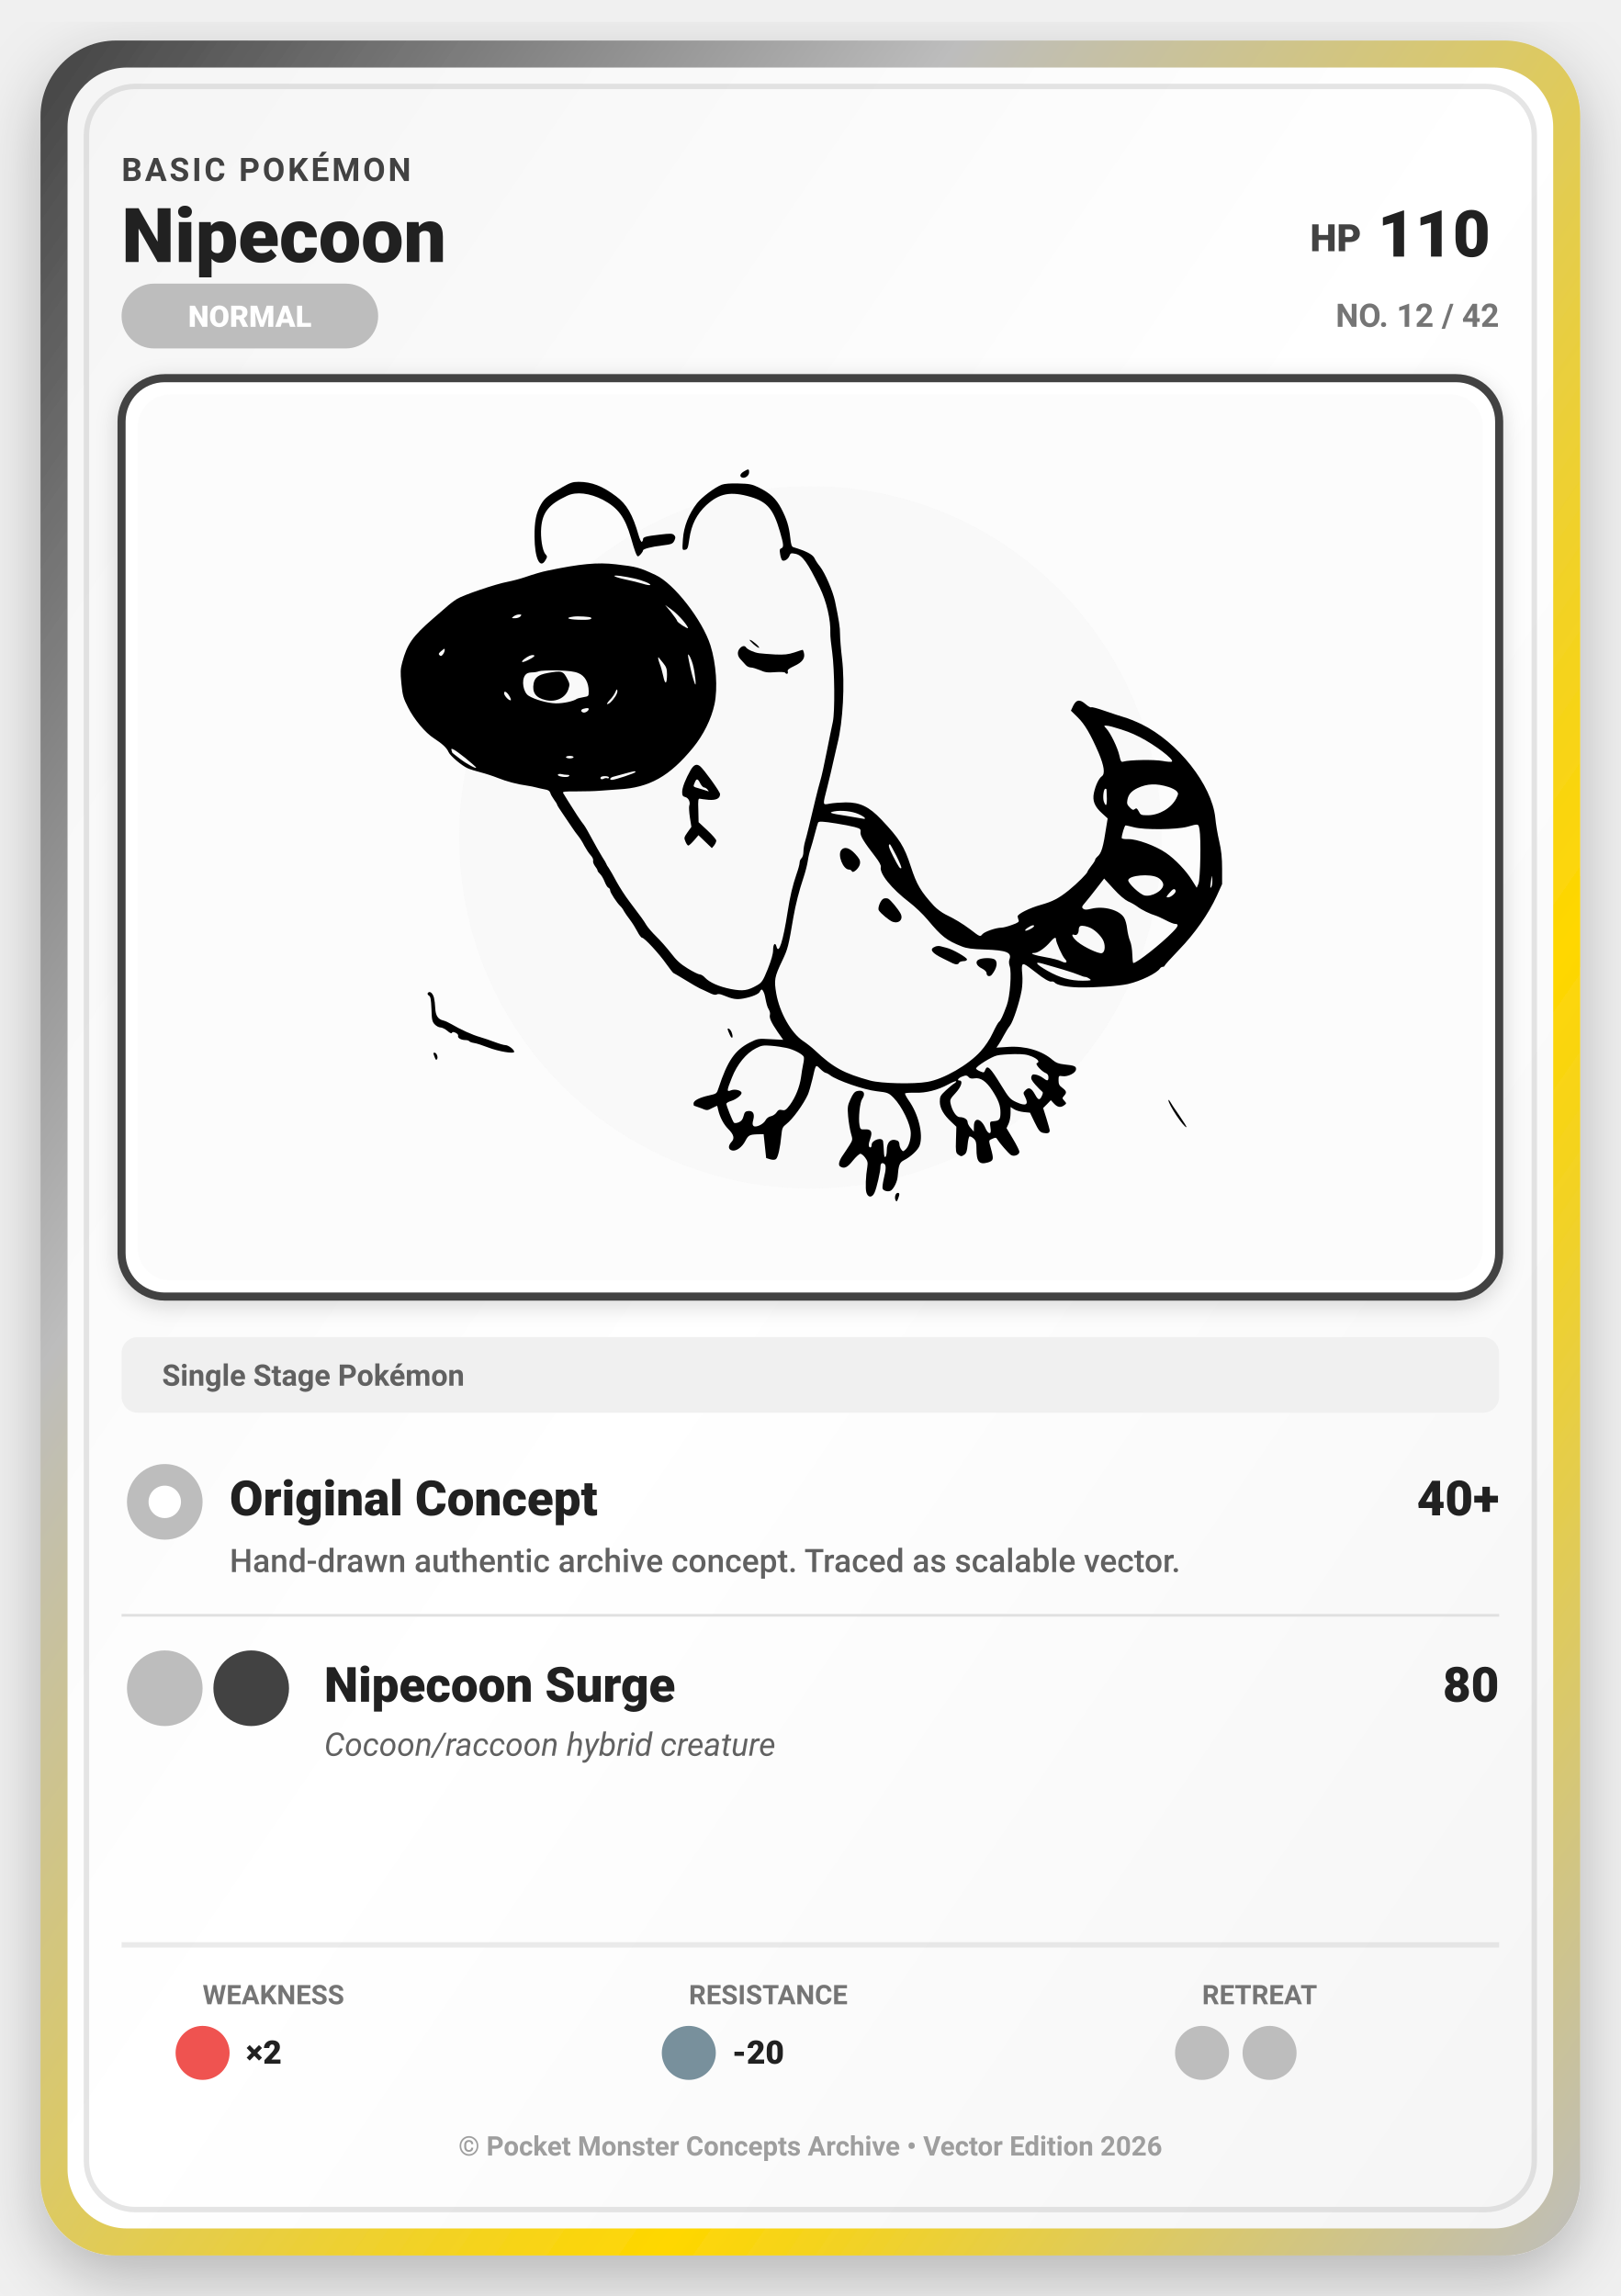
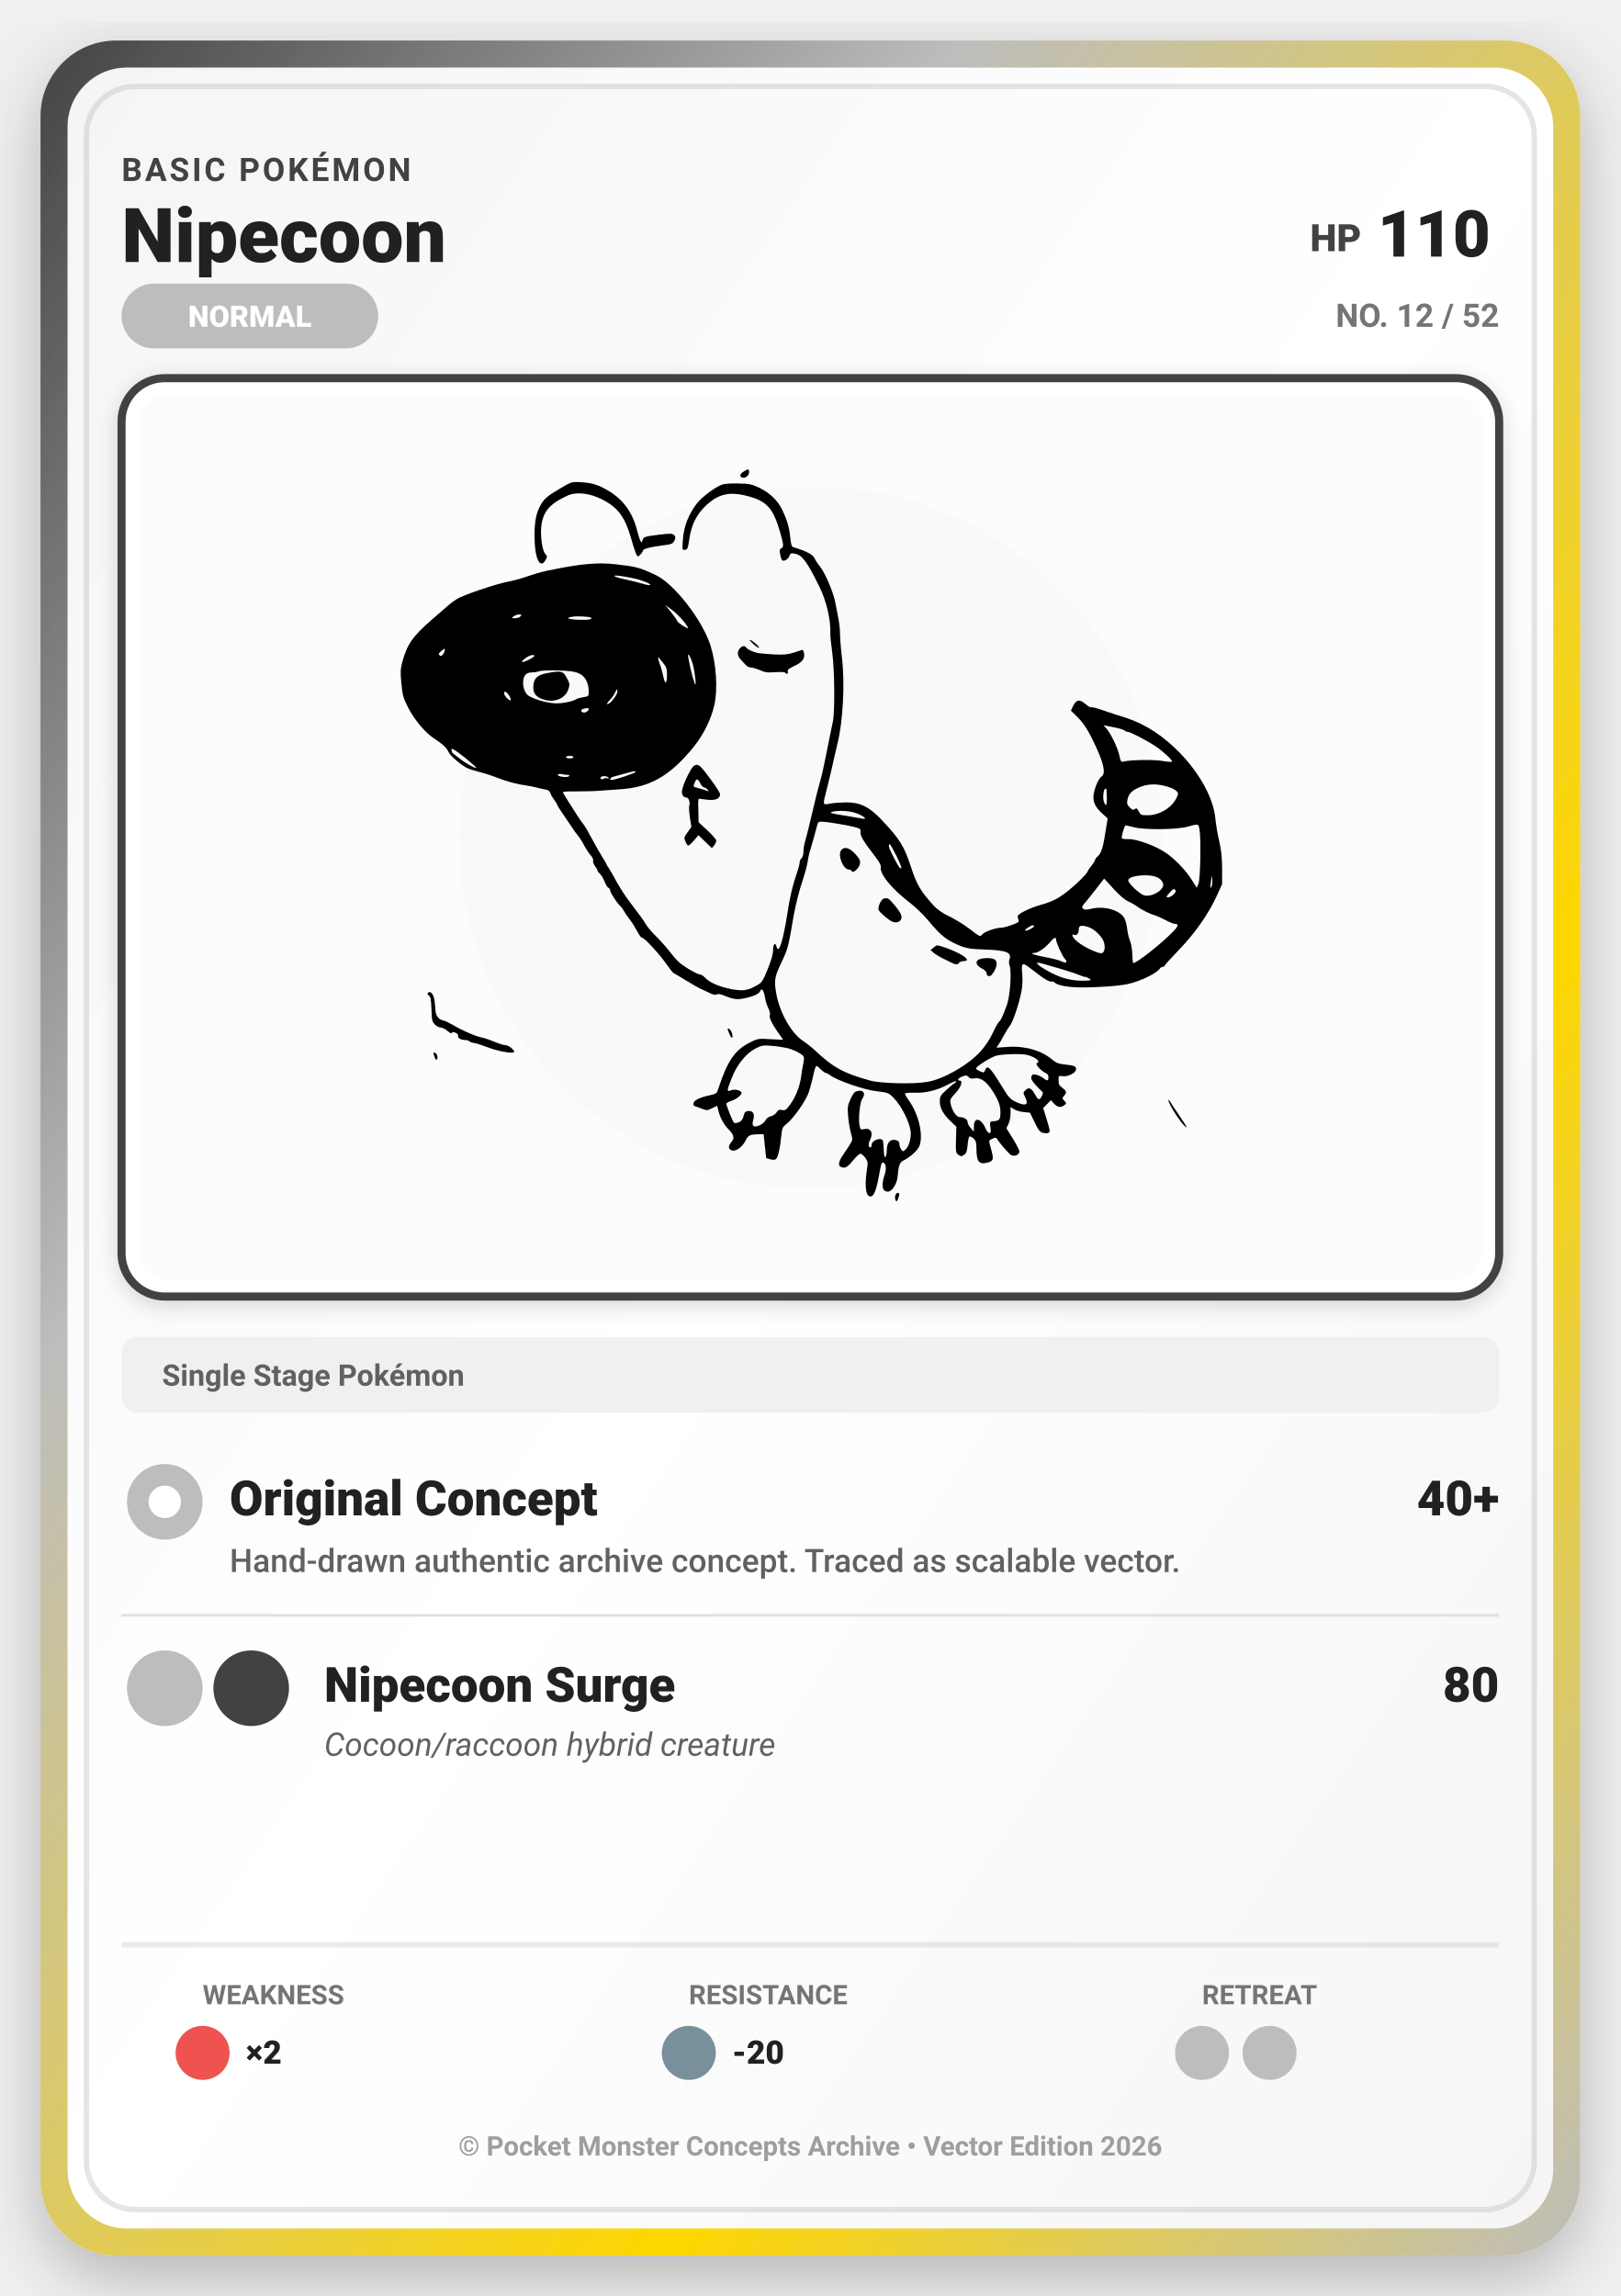
<svg xmlns="http://www.w3.org/2000/svg" viewBox="0 0 600 850" width="600" height="850">
  <defs>
    <linearGradient id="cardBg" x1="0%" y1="0%" x2="100%" y2="100%">
      <stop offset="0%" stop-color="#F5F5F5" />
      <stop offset="50%" stop-color="#FFFFFF" />
      <stop offset="100%" stop-color="#F5F5F5" />
    </linearGradient>
    <linearGradient id="foilBorder" x1="0%" y1="0%" x2="100%" y2="100%">
      <stop offset="0%" stop-color="#424242" />
      <stop offset="30%" stop-color="#BDBDBD" />
      <stop offset="70%" stop-color="#FFD700" />
      <stop offset="100%" stop-color="#BDBDBD" />
    </linearGradient>
    <linearGradient id="bannerGrad" x1="0%" y1="0%" x2="100%" y2="0%">
      <stop offset="0%" stop-color="#BDBDBD" />
      <stop offset="100%" stop-color="#424242" />
    </linearGradient>
    <filter id="cardShadow" x="-5%" y="-5%" width="110%" height="110%">
      <feDropShadow dx="0" dy="8" stdDeviation="12" flood-opacity="0.25" flood-color="#000000" />
    </filter>
    <filter id="artShadow" x="-5%" y="-5%" width="110%" height="110%">
      <feDropShadow dx="0" dy="2" stdDeviation="4" flood-opacity="0.15" />
    </filter>
  </defs>
  <rect x="15" y="15" width="570" height="820" rx="28" fill="url(#foilBorder)" filter="url(#cardShadow)" />
  <rect x="25" y="25" width="550" height="800" rx="22" fill="url(#cardBg)" />
  <rect x="32" y="32" width="536" height="786" rx="18" fill="none" stroke="#BDBDBD" stroke-width="2" opacity="0.4" />
  <g transform="translate(45, 45)">
    <text x="0" y="22" font-family="-apple-system, BlinkMacSystemFont, 'Segoe UI', Roboto, Helvetica, Arial, sans-serif" font-size="12" font-weight="700" fill="#424242" letter-spacing="1">BASIC POKÉMON</text>
    <text x="0" y="52" font-family="-apple-system, BlinkMacSystemFont, 'Segoe UI', Roboto, Helvetica, Arial, sans-serif" font-size="28" font-weight="900" fill="#212121">Nipecoon</text>
    <text x="440" y="48" font-family="-apple-system, BlinkMacSystemFont, 'Segoe UI', Roboto, Helvetica, Arial, sans-serif" font-size="14" font-weight="800" fill="#424242">HP</text>
    <text x="465" y="50" font-family="-apple-system, BlinkMacSystemFont, 'Segoe UI', Roboto, Helvetica, Arial, sans-serif" font-size="24" font-weight="900" fill="#212121">110</text>
  </g>
  <g transform="translate(45, 105)">
    <rect x="0" y="0" width="95" height="24" rx="12" fill="#BDBDBD" />
    <text x="47.5" y="16" font-family="-apple-system, BlinkMacSystemFont, 'Segoe UI', Roboto, sans-serif" font-size="11" font-weight="800" fill="#FFFFFF" text-anchor="middle">NORMAL</text>
-     <text x="510" y="16" font-family="-apple-system, BlinkMacSystemFont, 'Segoe UI', Roboto, sans-serif" font-size="12" font-weight="700" fill="#757575" text-anchor="end">NO. 12 / 42</text>
+     <text x="510" y="16" font-family="-apple-system, BlinkMacSystemFont, 'Segoe UI', Roboto, sans-serif" font-size="12" font-weight="700" fill="#757575" text-anchor="end">NO. 12 / 52</text>
  </g>
  <g transform="translate(45, 140)">
    <rect x="0" y="0" width="510" height="340" rx="16" fill="#FFFFFF" stroke="#424242" stroke-width="3" filter="url(#artShadow)" />
    <rect x="6" y="6" width="498" height="328" rx="12" fill="#F5F5F5" opacity="0.3" />
    <circle cx="255" cy="170" r="130" fill="#F5F5F5" opacity="0.5" />
    <svg x="20" y="15" width="470" height="310" viewBox="0 0 735 663" preserveAspectRatio="xMidYMid meet">
      <g transform="translate(0,663) scale(0.1,-0.1)" fill="#000000" stroke="none">
        <path d="M3148 6212 c-30 -18 -36 -39 -14 -48 24 -9 56 15 56 41 0 29 -5 29 -42 7z" />
-         <path d="M1710 6087 c-108 -62 -139 -86 -167 -134 -39 -66 -53 -137 -52 -258 1 -172 44 -262 88 -183 14 24 14 28 -2 46 -24 26 -40 132 -33 211 11 122 62 184 206 251 72 34 179 21 282 -32 121 -64 175 -137 223 -303 30 -106 45 -145 55 -145 10 0 40 35 40 47 0 12 71 30 150 39 77 9 86 13 99 40 10 23 9 30 -3 42 -13 14 -29 14 -114 4 -112 -13 -132 -19 -132 -37 0 -8 -4 -16 -9 -20 -6 -3 -17 21 -26 52 -47 165 -94 246 -179 309 -107 81 -193 114 -296 114 -47 0 -67 -7 -130 -43z" />
-         <path d="M2973 6107 c-55 -21 -157 -98 -195 -146 -66 -85 -105 -184 -112 -284 -6 -88 -6 -88 16 -85 21 3 24 12 35 87 16 112 58 195 134 266 104 95 194 112 353 65 130 -39 179 -98 230 -274 30 -103 32 -124 10 -133 -12 -4 -14 -14 -8 -47 3 -22 11 -44 17 -48 16 -10 47 10 57 37 8 21 12 22 47 15 55 -12 95 -67 192 -266 54 -111 88 -256 84 -364 -1 -19 6 -87 15 -150 19 -141 22 -470 5 -550 -7 -30 -28 -136 -48 -235 -19 -99 -42 -202 -51 -230 -8 -27 -26 -95 -39 -150 -50 -209 -67 -282 -81 -329 -8 -26 -14 -65 -14 -86 0 -21 -7 -43 -15 -50 -8 -7 -15 -22 -15 -34 0 -13 -11 -54 -25 -93 -30 -87 -52 -179 -70 -298 -36 -233 -71 -342 -88 -275 -10 38 -27 21 -27 -26 0 -32 -14 -80 -42 -151 -38 -94 -47 -107 -83 -128 -76 -44 -113 -49 -209 -31 -95 19 -169 52 -205 90 -13 15 -32 26 -42 26 -10 0 -53 21 -95 47 -59 36 -90 65 -134 123 -32 41 -84 100 -115 130 -31 30 -66 71 -78 90 -22 37 -34 54 -133 185 -34 44 -80 116 -104 160 -23 44 -51 92 -61 107 -11 14 -19 29 -19 32 0 3 -15 29 -34 58 -18 29 -55 94 -81 143 -26 50 -55 99 -64 110 -19 22 -78 112 -126 190 -17 28 -34 56 -38 62 -6 10 18 13 110 12 65 0 145 2 178 5 33 3 101 8 152 11 243 13 403 103 589 330 83 102 145 227 170 344 27 128 13 323 -32 466 -64 201 -289 490 -434 557 -130 61 -151 66 -315 85 -145 17 -284 4 -545 -51 -37 -7 -111 -29 -175 -51 -38 -13 -99 -29 -135 -36 -94 -17 -356 -106 -404 -137 -23 -14 -62 -44 -87 -67 -25 -22 -72 -62 -104 -90 -160 -139 -202 -199 -241 -343 -15 -55 -16 -78 -7 -170 9 -94 16 -116 52 -187 49 -97 138 -203 206 -246 66 -43 101 -75 115 -108 13 -31 107 -110 152 -129 17 -8 63 -22 102 -32 39 -10 100 -30 135 -44 69 -28 156 -51 231 -61 25 -4 59 -10 75 -15 17 -5 47 -11 67 -15 26 -4 39 -12 44 -28 3 -12 17 -36 30 -54 13 -17 24 -35 24 -40 0 -4 21 -37 46 -73 25 -36 57 -83 71 -105 14 -22 37 -53 50 -69 13 -16 35 -50 48 -77 14 -26 36 -60 50 -75 15 -16 23 -34 20 -44 -3 -9 4 -28 15 -43 11 -14 20 -29 20 -35 0 -5 9 -17 20 -27 10 -9 27 -37 36 -61 9 -23 22 -45 30 -48 8 -3 14 -13 14 -22 0 -16 53 -98 81 -124 9 -8 22 -26 28 -39 7 -13 29 -44 48 -69 19 -25 45 -67 59 -94 13 -26 30 -48 37 -48 18 0 134 -125 192 -208 28 -39 53 -71 56 -71 3 -1 46 -26 95 -56 49 -30 100 -60 114 -66 13 -5 45 -21 71 -33 31 -16 51 -21 62 -15 10 6 28 4 49 -5 78 -32 107 -37 162 -27 70 13 125 36 132 56 3 8 10 15 14 15 7 0 21 -28 25 -50 13 -67 19 -89 31 -108 8 -13 12 -31 9 -41 -7 -25 10 -62 62 -138 l43 -61 -100 5 c-99 6 -101 5 -166 -27 -117 -60 -176 -146 -246 -360 -14 -44 -16 -45 -74 -58 -78 -17 -124 -41 -124 -64 0 -10 2 -18 5 -18 2 0 26 -9 54 -19 48 -20 49 -20 87 0 21 10 39 19 40 19 1 0 6 -14 9 -32 13 -58 43 -115 79 -151 46 -46 53 -76 26 -104 -28 -31 -26 -59 5 -67 33 -8 80 26 106 77 23 44 33 49 97 51 l47 1 10 -95 10 -94 32 -10 c22 -6 37 -5 46 2 16 14 33 88 42 185 6 61 10 69 41 93 49 38 135 156 170 234 8 19 24 73 35 120 28 122 25 118 62 82 18 -18 38 -32 44 -32 5 0 21 -8 34 -18 54 -42 273 -117 369 -127 88 -10 95 -13 134 -52 67 -68 136 -212 136 -282 0 -53 -17 -105 -41 -127 -20 -18 -21 -18 -35 1 -8 10 -14 29 -14 41 0 12 -7 25 -16 28 -51 20 -84 -10 -84 -77 0 -53 -19 -75 -22 -25 -2 43 -5 80 -7 95 -4 39 -91 13 -91 -27 0 -11 -4 -20 -9 -20 -17 0 -18 25 -2 68 20 56 8 78 -43 75 -33 -2 -36 0 -42 34 -10 52 3 181 21 206 31 45 11 76 -41 63 -19 -5 -32 -21 -51 -63 -23 -51 -25 -63 -19 -137 4 -44 14 -104 22 -133 15 -51 15 -53 -11 -95 -15 -24 -38 -58 -51 -77 -32 -45 -41 -81 -23 -92 32 -20 57 -9 100 46 24 30 51 54 60 55 8 0 26 -14 38 -31 19 -26 22 -39 17 -72 -13 -77 -16 -172 -8 -202 12 -44 46 -46 65 -3 17 37 47 168 47 204 0 27 11 36 29 25 17 -11 16 -41 -3 -120 -8 -35 -12 -69 -9 -77 8 -20 50 -29 69 -13 23 19 47 70 50 107 7 90 15 112 47 129 58 29 116 84 128 120 29 88 -11 249 -88 356 -19 27 -31 52 -28 55 4 4 40 6 80 5 85 -3 178 21 262 66 31 17 59 28 62 25 3 -3 -3 -10 -14 -17 -11 -6 -41 -31 -67 -55 -44 -41 -48 -49 -48 -90 0 -52 30 -104 93 -162 l38 -36 -3 -103 c-3 -92 -1 -104 16 -117 24 -17 28 -17 52 0 14 11 20 30 24 77 3 34 10 64 15 66 6 2 21 -6 33 -17 18 -17 22 -32 22 -80 0 -104 21 -129 91 -109 45 14 47 24 24 109 -19 70 -20 65 12 79 24 11 29 10 38 -5 16 -27 86 -108 107 -123 24 -17 68 0 68 25 0 9 -23 55 -51 102 l-51 85 16 34 c9 18 16 56 16 84 l0 49 27 -17 c15 -10 49 -20 77 -23 l50 -5 37 -77 c32 -65 42 -77 68 -83 34 -7 51 -1 51 19 0 7 -12 50 -26 96 l-26 82 31 31 30 31 25 -27 c28 -30 53 -34 81 -13 19 14 19 15 1 35 -18 20 -18 22 -3 39 24 26 21 38 -13 64 -24 17 -30 29 -30 59 0 37 1 38 33 33 41 -5 101 24 105 52 4 26 -11 33 -91 41 -46 5 -67 13 -92 34 -85 75 -217 114 -354 105 l-93 -6 16 23 c9 12 28 45 42 72 15 28 37 64 50 80 25 33 75 184 92 280 6 33 8 88 5 122 -9 94 -3 101 54 59 27 -20 53 -40 58 -44 51 -42 103 -72 117 -69 9 3 22 -1 28 -8 17 -20 98 -36 191 -38 133 -2 318 11 389 27 101 23 228 85 253 123 4 7 15 13 22 13 8 0 15 4 15 9 0 4 50 60 110 122 128 131 238 289 302 429 l43 95 0 120 c0 89 -6 146 -23 220 -13 55 -27 138 -31 185 -27 260 -295 600 -586 742 -44 21 -105 46 -135 54 -30 9 -99 31 -153 50 -53 19 -102 32 -107 29 -6 -4 -27 8 -46 25 -46 40 -73 37 -98 -13 l-18 -39 53 -52 c56 -54 103 -135 166 -281 44 -104 53 -167 26 -186 -24 -17 -49 -69 -63 -132 -13 -62 5 -108 65 -162 l44 -40 -9 -55 c-27 -179 -40 -221 -74 -249 -9 -8 -16 -18 -16 -23 0 -6 -13 -27 -30 -48 -16 -21 -30 -41 -30 -45 0 -13 -82 -95 -150 -150 -80 -64 -127 -88 -219 -114 -91 -25 -186 -73 -185 -92 1 -8 5 -21 8 -30 6 -12 -6 -21 -52 -37 -32 -12 -70 -22 -84 -22 -43 0 -132 -31 -150 -51 -19 -23 -19 -23 -98 38 -62 46 -121 82 -196 118 -28 14 -68 44 -90 67 -106 116 -137 168 -184 313 -52 160 -88 218 -234 372 -96 101 -169 136 -281 135 -44 -1 -101 -5 -127 -10 -58 -11 -57 -17 -19 131 16 62 38 157 50 212 12 55 26 116 31 135 43 169 59 471 36 668 -9 74 -16 162 -16 195 0 55 -8 108 -40 262 -18 83 -78 222 -119 275 -16 19 -36 49 -44 67 -15 29 -68 56 -168 86 -12 4 -18 23 -23 74 -10 91 -28 149 -72 233 -41 78 -88 121 -179 166 -52 25 -73 29 -160 31 -61 2 -112 -2 -132 -10z m-693 -742 c68 -15 135 -43 127 -52 -4 -3 -31 1 -59 10 -29 9 -89 24 -133 33 -96 20 -126 39 -45 29 30 -4 80 -13 110 -20z m388 -335 c24 -29 41 -55 38 -58 -7 -7 -86 46 -86 57 0 5 -21 35 -47 68 l-48 58 50 -36 c28 -20 69 -60 93 -89z m-1288 35 c-7 -8 -26 -15 -43 -15 -29 0 -30 1 -11 15 10 8 30 15 43 15 20 0 21 -2 11 -15z m558 -10 c14 -14 -19 -20 -98 -17 -90 3 -110 16 -40 25 35 5 131 -1 138 -8z m-1158 -258 c0 -7 -6 -22 -14 -33 -12 -15 -17 -16 -27 -7 -10 10 -7 16 12 32 29 24 29 24 29 8z m1964 -111 c18 -64 32 -198 15 -151 -16 45 -28 92 -44 170 -12 60 -12 67 0 51 8 -11 21 -42 29 -70z m-1254 66 c0 -11 -89 -56 -97 -48 -7 6 26 34 57 48 21 9 40 9 40 0z m1019 -56 c26 -32 31 -48 31 -90 0 -80 -15 -87 -30 -14 -8 35 -19 77 -27 95 -12 31 -18 61 -9 52 2 -2 18 -21 35 -43z m-670 -81 c51 -21 80 -73 81 -142 0 -41 0 -41 -42 -48 -24 -4 -47 -10 -53 -14 -27 -19 -107 -36 -166 -35 -64 1 -170 31 -216 61 -41 27 -57 119 -27 161 11 16 26 22 52 23 20 0 46 4 57 9 11 5 76 8 145 7 94 -3 136 -8 169 -22z m290 -187 c-25 -37 -48 -58 -63 -58 -5 0 4 15 21 33 18 17 37 46 44 62 9 23 13 26 16 13 3 -10 -6 -33 -18 -50z m-836 4 c11 -19 14 -32 8 -32 -17 0 -51 38 -51 56 0 24 23 11 43 -24z m627 -101 c0 -15 -29 -33 -45 -27 -20 7 -19 23 3 29 29 8 42 7 42 -2z m4144 -140 c108 -31 150 -47 221 -83 120 -62 270 -176 253 -193 -4 -4 -37 -2 -74 5 -65 12 -261 9 -310 -5 -18 -6 -22 0 -33 50 -14 62 -70 177 -103 212 -20 21 -20 23 -3 23 10 0 32 -4 49 -9z m-5119 -249 c44 -36 81 -69 83 -73 7 -17 -74 27 -130 70 -32 24 -58 45 -58 46 0 2 -3 11 -6 19 -10 27 23 8 111 -62z m855 8 c0 -5 -13 -10 -30 -10 -16 0 -30 5 -30 10 0 6 14 10 30 10 17 0 30 -4 30 -10z m490 -118 c0 -8 -165 -63 -187 -62 -24 0 -13 20 15 26 15 4 56 15 92 25 77 21 80 21 80 11z m-540 -22 c17 0 21 -3 13 -11 -14 -14 -96 -2 -87 13 3 5 16 7 28 4 11 -3 32 -6 46 -6z m330 -21 c0 -6 -6 -9 -13 -6 -8 3 -20 1 -27 -3 -16 -10 -33 -3 -25 11 9 13 65 11 65 -2z m4431 -75 c26 -8 54 -23 64 -33 15 -18 15 -21 -3 -58 -40 -77 -136 -133 -226 -133 -52 0 -57 2 -71 31 -14 25 -19 28 -31 18 -12 -10 -20 -8 -40 13 -21 21 -24 31 -19 59 8 44 31 70 80 94 77 36 150 39 246 9z m-491 -21 c7 -119 0 -151 -21 -96 -11 30 -3 103 12 103 5 0 9 -3 9 -7z m-1965 -193 c53 -23 72 -46 29 -36 -16 3 -74 13 -129 22 -125 19 -142 25 -90 35 56 10 140 1 190 -21z m-175 -75 c52 -8 118 -21 145 -28 46 -13 50 -16 47 -41 -3 -29 25 -75 117 -194 31 -40 47 -70 44 -81 -13 -52 83 -171 228 -282 42 -32 106 -93 142 -136 111 -133 150 -164 272 -212 38 -15 81 -21 180 -24 174 -6 217 -23 196 -79 -5 -13 -4 -35 2 -52 17 -48 3 -242 -23 -311 -31 -85 -49 -123 -62 -131 -6 -4 -28 -43 -49 -88 -23 -50 -60 -105 -96 -145 -96 -107 -292 -220 -421 -242 -106 -19 -367 -13 -452 10 -209 57 -295 104 -437 238 -24 23 -67 57 -96 76 -94 63 -185 224 -212 375 -18 109 -15 130 48 262 44 94 48 108 88 345 16 93 46 212 78 306 16 47 32 110 36 140 4 29 14 72 22 94 7 22 23 76 34 120 11 43 23 83 25 87 7 11 36 10 144 -7z m2876 -47 c13 -72 7 -391 -8 -429 l-14 -33 -37 59 c-45 74 -134 168 -208 218 -82 56 -231 110 -296 108 -32 -1 -53 3 -53 9 0 25 23 100 31 100 4 0 34 -7 66 -15 84 -22 337 -19 423 4 90 25 87 26 96 -21z m-2400 -209 c25 -50 43 -94 39 -97 -9 -9 -21 8 -64 92 -35 68 -43 96 -26 96 3 0 25 -41 51 -91z m2069 -172 c25 -13 44 -38 44 -57 0 -46 -90 -98 -148 -85 -37 8 -134 99 -129 122 7 38 172 52 233 20z m425 -74 c-9 -14 -10 -10 -6 22 3 22 7 49 8 60 1 11 3 1 5 -22 2 -24 -1 -51 -7 -60z m-659 -115 c24 -10 57 -29 74 -42 31 -24 100 -58 145 -71 14 -4 49 -21 79 -36 30 -16 62 -29 72 -29 34 0 29 -18 -19 -66 -92 -94 -282 -244 -310 -244 -4 0 -7 30 -8 68 -1 38 -8 84 -18 107 -9 21 -19 65 -23 97 -3 31 -14 71 -24 87 -37 61 -160 95 -259 71 -40 -10 -54 -9 -65 0 -13 11 -11 18 17 50 18 21 59 72 91 114 l58 75 74 -81 c46 -51 89 -87 116 -100z m376 85 c6 -16 -37 -53 -60 -53 -17 0 -16 4 10 34 28 34 43 40 50 19z m-1122 -283 c-9 -15 -62 -40 -69 -33 -7 7 43 41 62 42 7 1 10 -4 7 -9z m450 -13 c41 -20 90 -72 102 -106 16 -43 8 -88 -15 -93 -25 -6 -140 48 -189 88 -43 35 -59 69 -27 57 19 -7 34 12 34 44 0 12 6 23 13 26 14 6 54 -2 82 -16z m-275 -89 c0 -25 49 -133 70 -155 27 -28 10 -39 -29 -19 -16 9 -71 23 -123 32 -91 15 -138 34 -87 34 27 1 84 40 124 88 28 33 45 41 45 20z m50 -238 c58 -17 119 -38 137 -46 17 -8 37 -14 45 -14 8 0 23 -7 34 -15 17 -13 12 -14 -55 -15 -99 0 -180 23 -278 78 -95 54 -110 78 -35 56 26 -7 94 -27 152 -44z m-2185 -622 c55 -11 130 -50 138 -71 3 -7 1 -33 -5 -58 -5 -24 -13 -71 -17 -104 -11 -76 -43 -156 -87 -217 -31 -41 -39 -47 -63 -42 -22 5 -31 1 -44 -19 -8 -13 -29 -27 -44 -30 -17 -3 -35 -16 -43 -32 -17 -32 -77 -60 -95 -45 -9 8 -10 20 -2 49 13 48 -3 74 -42 69 -21 -2 -28 -11 -35 -40 -7 -27 -17 -40 -38 -49 -17 -7 -33 -8 -38 -3 -11 11 -60 134 -60 149 0 7 17 17 38 23 38 12 82 45 82 63 0 20 -50 33 -81 22 -38 -15 -38 -8 5 100 41 105 114 194 190 232 45 23 59 25 121 20 39 -3 93 -11 120 -17z m1946 -69 c47 -21 63 -42 37 -52 -16 -6 37 -65 70 -78 15 -6 22 -17 22 -34 0 -30 -9 -31 -43 -5 -14 11 -39 23 -55 26 -25 5 -31 2 -37 -15 -5 -17 3 -32 31 -64 21 -23 44 -47 51 -52 11 -8 11 -15 1 -37 -17 -37 -29 -35 -53 9 -29 53 -50 63 -76 37 -20 -20 -20 -23 -5 -52 33 -64 9 -79 -69 -43 -48 22 -58 33 -121 136 -84 137 -108 161 -124 120 -9 -24 -11 -25 -40 -13 -17 7 -32 17 -33 22 -3 16 122 95 166 104 23 6 84 10 135 11 75 1 103 -3 143 -20z m-502 -163 c8 -10 23 -13 46 -9 48 8 94 -24 142 -99 48 -75 63 -117 63 -172 0 -53 -8 -64 -50 -68 -37 -3 -36 0 -27 -69 4 -41 -23 -31 -42 14 -35 80 -91 89 -91 15 l-1 -43 -24 28 c-14 15 -25 37 -25 47 0 22 -28 40 -63 40 -26 0 -60 50 -72 108 -6 30 -2 38 39 82 47 51 62 100 30 100 -20 0 -8 19 20 30 31 13 42 12 55 -4z" />
+         <path d="M1710 6087 c-109 -63 -139 -87 -167 -134 -39 -66 -53 -137 -52 -258 1 -172 44 -262 88 -183 14 24 14 28 -2 46 -24 26 -40 132 -33 211 11 122 62 184 206 251 72 34 179 21 282 -32 121 -64 175 -137 223 -303 30 -106 45 -145 55 -145 10 0 40 35 40 47 0 12 71 30 150 39 77 9 86 13 99 40 10 23 9 30 -3 42 -13 14 -29 14 -114 4 -118 -14 -128 -17 -136 -45 -6 -19 -7 -20 -16 -5 -6 9 -17 45 -26 80 -37 146 -108 245 -228 317 -78 47 -130 63 -216 68 -74 4 -76 3 -150 -40z" />
+         <path d="M2973 6107 c-55 -21 -157 -98 -195 -146 -66 -85 -105 -184 -112 -284 -6 -88 -6 -88 16 -85 21 3 24 12 35 87 16 112 58 195 134 266 104 95 194 112 353 65 130 -39 179 -98 230 -274 30 -103 32 -124 10 -133 -12 -4 -14 -14 -8 -47 3 -22 11 -44 17 -48 16 -10 47 10 57 37 8 21 12 22 47 15 55 -12 95 -67 192 -266 54 -111 88 -256 84 -364 -1 -19 6 -87 15 -150 19 -141 22 -470 5 -550 -7 -30 -28 -136 -48 -235 -19 -99 -42 -202 -51 -230 -8 -27 -26 -95 -39 -150 -50 -209 -67 -282 -81 -329 -8 -26 -14 -65 -14 -86 0 -21 -7 -43 -15 -50 -8 -7 -15 -22 -15 -34 0 -13 -11 -54 -25 -93 -30 -87 -52 -179 -70 -298 -36 -233 -71 -342 -88 -275 -10 38 -27 21 -27 -26 0 -32 -14 -80 -42 -151 -38 -94 -47 -107 -83 -128 -76 -44 -113 -49 -209 -31 -95 19 -169 52 -205 90 -13 15 -32 26 -42 26 -10 0 -53 21 -95 47 -59 36 -90 65 -134 123 -32 41 -84 100 -115 130 -31 30 -66 71 -78 90 -22 37 -34 54 -133 185 -34 44 -80 116 -104 160 -23 44 -51 92 -61 107 -11 14 -19 29 -19 32 0 3 -15 29 -34 58 -18 29 -55 94 -81 143 -26 50 -55 99 -64 110 -19 22 -78 112 -126 190 -17 28 -34 56 -38 62 -6 10 18 13 110 12 65 0 145 2 178 5 33 3 101 8 152 11 243 13 403 103 589 330 83 102 145 227 170 344 27 128 13 323 -32 466 -64 201 -289 490 -434 557 -130 61 -151 66 -315 85 -145 17 -284 4 -545 -51 -37 -7 -111 -29 -175 -51 -38 -13 -99 -29 -135 -36 -94 -17 -356 -106 -404 -137 -23 -14 -62 -44 -87 -67 -25 -22 -72 -62 -104 -90 -160 -139 -202 -199 -241 -343 -15 -55 -16 -78 -7 -170 9 -94 16 -116 52 -187 49 -97 138 -203 206 -246 66 -43 101 -75 115 -108 13 -31 107 -110 152 -129 17 -8 63 -22 102 -32 39 -10 100 -30 135 -44 69 -28 156 -51 231 -61 25 -4 59 -10 75 -15 17 -5 47 -11 67 -15 26 -4 39 -12 44 -28 3 -12 17 -36 30 -54 13 -17 24 -35 24 -40 0 -4 21 -37 46 -73 25 -36 57 -83 71 -105 14 -22 37 -53 50 -69 13 -16 35 -50 48 -77 14 -26 36 -60 50 -75 15 -16 23 -34 20 -44 -3 -9 4 -28 15 -43 11 -14 20 -29 20 -35 0 -5 9 -17 20 -27 10 -9 27 -37 36 -61 9 -23 22 -45 30 -48 8 -3 14 -13 14 -22 0 -16 53 -98 81 -124 9 -8 22 -26 28 -39 7 -13 29 -44 48 -69 19 -25 45 -67 59 -94 13 -26 30 -48 37 -48 18 0 134 -125 192 -208 28 -39 53 -71 56 -71 3 -1 46 -26 95 -56 49 -30 100 -60 114 -66 13 -5 45 -21 71 -33 31 -16 51 -21 62 -15 10 6 28 4 49 -5 78 -32 107 -37 162 -27 70 13 125 36 132 56 13 34 32 9 41 -55 2 -19 14 -54 25 -77 11 -23 16 -47 13 -53 -10 -16 13 -67 62 -137 l43 -61 -100 5 c-99 6 -101 5 -166 -27 -117 -60 -176 -146 -246 -360 -14 -44 -16 -45 -74 -58 -78 -17 -124 -41 -124 -64 0 -10 1 -18 3 -18 1 0 25 -9 53 -20 51 -19 52 -19 90 0 21 11 39 20 40 20 1 0 6 -14 9 -32 13 -58 43 -115 79 -151 46 -46 53 -76 26 -104 -28 -31 -26 -59 5 -67 33 -8 80 26 106 77 23 44 33 49 97 51 l47 1 10 -95 10 -94 32 -10 c22 -6 37 -5 46 2 16 14 33 88 42 185 6 61 10 69 41 93 49 38 135 156 170 234 8 19 24 73 35 120 28 122 25 118 62 82 18 -18 38 -32 44 -32 5 0 21 -8 34 -18 54 -42 273 -117 369 -127 88 -10 95 -13 134 -52 67 -68 136 -212 136 -282 0 -53 -17 -105 -41 -127 -20 -18 -21 -18 -35 1 -8 10 -14 29 -14 41 0 12 -7 25 -16 28 -51 20 -84 -10 -84 -77 0 -53 -19 -75 -22 -25 -2 43 -5 80 -7 95 -4 39 -91 13 -91 -27 0 -11 -4 -20 -9 -20 -17 0 -19 28 -5 55 30 59 9 102 -45 90 -28 -6 -30 -4 -37 31 -10 53 3 182 21 207 31 45 11 76 -41 63 -19 -5 -32 -21 -51 -63 -23 -51 -25 -63 -19 -137 4 -44 14 -104 22 -133 15 -51 15 -53 -11 -95 -15 -24 -38 -58 -51 -77 -32 -45 -41 -81 -23 -92 32 -20 57 -9 100 46 24 30 51 54 60 55 8 0 26 -14 38 -31 19 -26 22 -39 17 -72 -23 -142 -15 -230 21 -235 28 -4 47 37 69 153 21 114 21 115 34 115 21 0 29 -46 16 -86 -32 -95 -24 -144 23 -144 32 0 72 62 77 118 7 90 15 112 47 129 57 29 116 84 127 118 30 90 -9 251 -86 358 -20 27 -32 52 -29 55 4 4 40 6 80 5 85 -3 178 21 262 66 31 17 59 28 62 25 3 -3 -3 -10 -14 -17 -11 -6 -41 -31 -67 -55 -44 -41 -48 -49 -48 -90 0 -52 30 -104 93 -162 l38 -36 -3 -103 c-3 -92 -1 -104 16 -117 24 -17 28 -17 52 0 14 11 20 30 24 77 3 34 10 64 15 66 6 2 21 -6 33 -17 18 -17 22 -32 22 -80 0 -104 21 -129 91 -109 45 14 47 24 24 109 -19 70 -20 65 12 79 24 11 29 10 38 -5 16 -27 86 -108 107 -123 25 -17 68 0 68 27 0 10 -23 55 -51 101 l-52 83 17 35 c9 18 16 56 16 84 l0 49 27 -17 c15 -10 49 -20 77 -23 l50 -5 37 -77 c32 -65 42 -77 68 -83 34 -7 51 -1 51 19 0 7 -12 50 -26 96 l-26 82 31 31 30 31 25 -27 c28 -30 53 -34 81 -13 19 14 19 15 1 35 -18 20 -18 22 -3 39 24 26 21 38 -13 64 -24 17 -30 29 -30 59 0 37 1 38 33 33 41 -5 101 24 105 52 4 26 -11 33 -91 41 -46 5 -67 13 -92 34 -85 75 -217 114 -354 105 l-93 -6 16 23 c9 12 28 45 42 72 15 28 37 64 50 80 25 33 75 184 92 280 6 33 8 88 5 122 -9 94 -3 101 54 59 27 -20 53 -40 58 -44 51 -42 103 -72 117 -69 9 3 22 -1 28 -8 17 -20 98 -36 191 -38 133 -2 318 11 389 27 101 23 228 85 253 123 4 7 15 13 22 13 8 0 15 4 15 9 0 4 50 60 110 122 128 131 238 289 302 429 l43 95 0 120 c0 89 -6 146 -23 220 -13 55 -27 138 -31 185 -27 260 -295 600 -586 742 -44 21 -105 46 -135 54 -30 9 -99 31 -153 50 -53 19 -102 32 -107 29 -6 -4 -27 8 -46 25 -46 40 -73 37 -98 -13 l-18 -39 53 -52 c56 -54 103 -135 166 -281 44 -104 53 -167 26 -186 -24 -17 -49 -69 -63 -132 -13 -62 5 -108 65 -162 l44 -40 -9 -55 c-27 -179 -40 -221 -74 -249 -9 -8 -16 -18 -16 -23 0 -6 -13 -27 -30 -48 -16 -21 -30 -41 -30 -45 0 -13 -82 -95 -150 -150 -80 -64 -127 -88 -219 -114 -91 -25 -186 -73 -185 -92 1 -8 5 -21 8 -30 6 -12 -6 -21 -52 -37 -32 -12 -70 -22 -84 -22 -43 0 -132 -31 -150 -51 -19 -23 -19 -23 -98 38 -62 46 -121 82 -196 118 -28 14 -68 44 -90 67 -106 116 -137 168 -184 313 -52 160 -88 218 -234 372 -96 101 -169 136 -281 135 -44 -1 -101 -5 -127 -10 -58 -11 -57 -17 -19 131 16 62 38 157 50 212 12 55 26 116 31 135 43 169 59 471 36 668 -9 74 -16 162 -16 195 0 55 -8 108 -40 262 -18 83 -78 222 -119 275 -16 19 -36 49 -44 67 -15 29 -68 56 -168 86 -12 4 -18 24 -23 74 -8 82 -24 137 -62 218 -36 76 -99 137 -183 178 -59 28 -77 32 -166 34 -61 2 -112 -2 -132 -10z m-693 -742 c68 -15 135 -43 127 -52 -4 -3 -31 1 -59 10 -29 9 -89 24 -133 33 -96 20 -126 39 -45 29 30 -4 80 -13 110 -20z m388 -335 c24 -29 41 -55 38 -58 -7 -7 -86 46 -86 57 0 5 -21 35 -47 68 l-48 58 50 -36 c28 -20 69 -60 93 -89z m-1288 35 c-7 -8 -26 -15 -43 -15 -29 0 -30 1 -11 15 10 8 30 15 43 15 20 0 21 -2 11 -15z m558 -10 c14 -14 -19 -20 -98 -17 -90 3 -110 16 -40 25 35 5 131 -1 138 -8z m-1158 -258 c0 -7 -6 -22 -14 -33 -12 -15 -17 -16 -27 -7 -10 10 -7 16 12 32 29 24 29 24 29 8z m1964 -111 c18 -64 32 -198 15 -151 -16 45 -28 92 -44 170 -12 60 -12 67 0 51 8 -11 21 -42 29 -70z m-1254 66 c0 -11 -89 -56 -97 -48 -7 6 26 34 57 48 21 9 40 9 40 0z m1019 -56 c26 -32 31 -48 31 -90 0 -80 -15 -87 -30 -14 -8 35 -19 77 -27 95 -12 31 -18 61 -9 52 2 -2 18 -21 35 -43z m-670 -81 c51 -21 80 -73 81 -142 0 -41 0 -41 -42 -48 -24 -4 -47 -10 -53 -14 -27 -19 -107 -36 -166 -35 -64 1 -170 31 -216 61 -41 27 -57 119 -27 161 11 16 26 22 52 23 20 0 46 4 57 9 11 5 76 8 145 7 94 -3 136 -8 169 -22z m290 -187 c-25 -37 -48 -58 -63 -58 -5 0 4 15 21 33 18 17 37 46 44 62 9 23 13 26 16 13 3 -10 -6 -33 -18 -50z m-836 4 c11 -19 14 -32 8 -32 -17 0 -51 38 -51 56 0 24 23 11 43 -24z m627 -101 c0 -15 -29 -33 -45 -27 -20 7 -19 23 3 29 29 8 42 7 42 -2z m4185 -150 c27 -6 54 -16 59 -21 6 -6 17 -10 26 -10 19 0 160 -74 220 -115 63 -43 136 -112 128 -120 -4 -4 -37 -2 -74 5 -65 12 -261 9 -310 -5 -18 -6 -22 0 -33 50 -14 63 -69 176 -104 214 l-22 24 30 -6 c17 -3 52 -11 80 -16z m-5160 -239 c44 -36 81 -69 83 -73 7 -17 -74 27 -130 70 -32 24 -58 45 -58 46 0 2 -3 11 -6 19 -10 27 23 8 111 -62z m855 8 c0 -5 -13 -10 -30 -10 -16 0 -30 5 -30 10 0 6 14 10 30 10 17 0 30 -4 30 -10z m490 -118 c0 -8 -165 -63 -187 -62 -24 0 -13 20 15 26 15 4 56 15 92 25 77 21 80 21 80 11z m-540 -22 c17 0 21 -3 13 -11 -14 -14 -96 -2 -87 13 3 5 16 7 28 4 11 -3 32 -6 46 -6z m326 -22 c5 -7 2 -9 -8 -6 -8 4 -21 2 -28 -2 -16 -10 -33 -3 -25 11 9 13 52 11 61 -3z m4435 -74 c26 -8 54 -23 64 -33 15 -18 15 -21 -3 -58 -40 -77 -136 -133 -226 -133 -52 0 -57 2 -71 31 -14 25 -19 28 -31 18 -12 -10 -20 -8 -40 13 -21 21 -24 31 -19 59 8 44 31 70 80 94 77 36 150 39 246 9z m-491 -21 c7 -119 0 -151 -21 -96 -11 30 -3 103 12 103 5 0 9 -3 9 -7z m-1965 -193 c53 -23 72 -46 29 -36 -16 3 -74 13 -129 22 -125 19 -142 25 -90 35 56 10 140 1 190 -21z m-175 -75 c52 -8 118 -21 145 -28 46 -13 50 -16 47 -41 -3 -29 25 -75 117 -194 31 -40 47 -70 44 -81 -13 -52 83 -171 228 -282 42 -32 106 -93 142 -136 111 -133 150 -164 272 -212 38 -15 81 -21 180 -24 174 -6 217 -23 196 -79 -5 -13 -4 -35 2 -52 17 -48 3 -242 -23 -311 -31 -85 -49 -123 -62 -131 -6 -4 -28 -43 -49 -88 -23 -50 -60 -105 -96 -145 -96 -107 -292 -220 -421 -242 -106 -19 -367 -13 -452 10 -209 57 -295 104 -437 238 -24 23 -67 57 -96 76 -94 63 -185 224 -212 375 -18 109 -15 130 48 262 44 94 48 108 88 345 16 93 46 212 78 306 16 47 32 110 36 140 4 29 14 72 22 94 7 22 23 76 34 120 11 43 23 83 25 87 7 11 36 10 144 -7z m2876 -47 c13 -72 7 -391 -8 -429 l-14 -33 -37 59 c-45 74 -134 168 -208 218 -82 56 -231 110 -296 108 -32 -1 -53 3 -53 9 0 25 23 100 31 100 4 0 34 -7 66 -15 84 -22 337 -19 423 4 90 25 87 26 96 -21z m-2400 -209 c25 -50 43 -94 39 -97 -9 -9 -21 8 -64 92 -35 68 -43 96 -26 96 3 0 25 -41 51 -91z m2069 -172 c25 -13 44 -38 44 -57 0 -46 -90 -98 -148 -85 -37 8 -134 99 -129 122 7 38 172 52 233 20z m425 -74 c-9 -14 -10 -10 -6 22 3 22 7 49 8 60 1 11 3 1 5 -22 2 -24 -1 -51 -7 -60z m-659 -115 c24 -10 57 -29 74 -42 31 -24 100 -58 145 -71 14 -4 49 -21 79 -36 30 -16 62 -29 72 -29 34 0 29 -18 -19 -66 -92 -94 -282 -244 -310 -244 -4 0 -7 30 -8 68 -1 38 -8 84 -18 107 -9 21 -19 65 -23 97 -3 31 -14 71 -24 87 -37 61 -160 95 -259 71 -40 -10 -54 -9 -65 0 -13 11 -11 18 17 50 18 21 59 72 91 114 l58 75 74 -81 c46 -51 89 -87 116 -100z m376 85 c6 -16 -37 -53 -60 -53 -17 0 -16 4 10 34 28 34 43 40 50 19z m-1122 -283 c-9 -15 -62 -40 -69 -33 -7 7 43 41 62 42 7 1 10 -4 7 -9z m450 -13 c41 -20 90 -72 102 -106 16 -43 8 -88 -15 -93 -25 -6 -140 48 -189 88 -43 35 -59 69 -27 57 19 -7 34 12 34 44 0 12 6 23 13 26 14 6 54 -2 82 -16z m-275 -89 c0 -25 49 -133 70 -155 26 -27 10 -39 -28 -19 -16 8 -72 23 -123 32 -93 16 -137 34 -88 34 27 1 84 40 124 88 28 33 45 41 45 20z m50 -238 c58 -17 119 -38 137 -46 17 -8 37 -14 45 -14 8 0 23 -7 34 -15 17 -13 12 -14 -55 -15 -99 0 -180 23 -278 78 -95 54 -110 78 -35 56 26 -7 94 -27 152 -44z m-2185 -622 c55 -11 130 -50 138 -71 3 -7 1 -33 -5 -58 -5 -24 -13 -71 -17 -104 -11 -76 -43 -156 -87 -217 -31 -41 -39 -47 -63 -42 -22 5 -31 1 -44 -19 -8 -13 -29 -27 -44 -30 -17 -3 -35 -16 -43 -32 -17 -32 -77 -60 -95 -45 -9 8 -10 20 -2 49 13 48 -3 74 -42 69 -21 -2 -28 -11 -35 -40 -7 -27 -17 -40 -38 -49 -17 -7 -33 -8 -38 -3 -11 11 -60 134 -60 149 0 7 17 17 38 23 38 12 82 45 82 63 0 20 -50 33 -81 22 -38 -15 -38 -8 5 100 41 105 114 194 190 232 45 23 59 25 121 20 39 -3 93 -11 120 -17z m1946 -69 c47 -21 63 -42 37 -52 -16 -6 37 -65 70 -78 15 -6 22 -17 22 -34 0 -30 -9 -31 -43 -5 -14 11 -39 23 -55 26 -25 5 -31 2 -37 -15 -5 -17 3 -32 31 -64 21 -23 44 -47 51 -52 11 -8 11 -15 1 -37 -17 -37 -29 -35 -53 9 -29 53 -50 63 -76 37 -20 -20 -20 -23 -5 -52 33 -64 9 -79 -69 -43 -48 22 -58 33 -121 136 -84 137 -108 161 -124 120 -9 -24 -11 -25 -40 -13 -17 7 -32 17 -33 22 -3 16 122 95 166 104 23 6 84 10 135 11 75 1 103 -3 143 -20z m-502 -163 c8 -10 23 -13 46 -9 48 8 94 -24 142 -99 48 -75 63 -117 63 -172 0 -53 -8 -64 -50 -68 -37 -3 -36 0 -27 -69 4 -41 -23 -31 -42 14 -35 80 -91 89 -91 15 l-1 -43 -24 28 c-14 15 -25 37 -25 47 0 22 -28 40 -63 40 -26 0 -60 50 -72 108 -6 30 -2 38 39 82 47 51 62 100 30 100 -20 0 -8 19 20 30 31 13 42 12 55 -4z" />
        <path d="M1593 4616 c-70 -13 -100 -35 -109 -82 -13 -72 16 -114 95 -132 82 -19 158 18 180 86 11 34 11 43 -4 73 -37 73 -45 76 -162 55z" />
        <path d="M3920 3215 c-32 -39 14 -155 61 -155 9 0 19 -6 22 -12 8 -24 62 26 65 60 3 25 -5 40 -39 77 -44 48 -85 59 -109 30z" />
        <path d="M4255 2830 c-23 -9 -50 -74 -38 -93 14 -24 87 -84 111 -91 50 -16 85 21 61 66 -18 34 -78 107 -97 117 -9 5 -26 5 -37 1z" />
-         <path d="M4664 2450 c-51 -20 -30 -50 65 -96 31 -15 64 -31 73 -36 25 -12 46 -10 50 4 3 7 18 12 34 13 18 0 29 5 29 14 0 15 -113 80 -160 91 -16 4 -39 10 -50 13 -11 3 -30 2 -41 -3z" />
+         <path d="M4650 2442 l-23 -19 23 -21 c12 -11 48 -33 79 -48 31 -15 64 -31 73 -36 25 -12 46 -10 50 4 3 7 18 12 34 13 48 0 34 25 -36 62 -51 27 -150 63 -174 63 -2 0 -14 -8 -26 -18z" />
        <path d="M5012 2349 c-36 -14 -25 -50 21 -72 22 -11 37 -26 37 -37 0 -25 25 -32 42 -12 42 53 50 105 19 122 -24 12 -88 12 -119 -1z" />
        <path d="M3224 4845 c22 -19 42 -32 45 -29 7 7 -59 64 -74 63 -5 0 8 -15 29 -34z" />
        <path d="M3117 4812 c-23 -26 -21 -60 6 -88 12 -13 30 -33 40 -44 9 -11 28 -20 41 -20 13 0 45 -10 72 -21 40 -18 60 -21 121 -16 40 3 75 1 78 -4 11 -16 27 -10 21 9 -4 13 7 23 52 44 63 29 87 61 76 104 -3 13 -8 24 -10 24 -3 0 -32 -9 -66 -21 -50 -16 -78 -19 -152 -16 -50 3 -107 7 -127 10 -39 5 -94 30 -104 47 -10 15 -30 12 -48 -8z" />
-         <path d="M2727 3848 c-41 -72 -67 -139 -67 -174 0 -28 5 -35 25 -40 26 -7 42 -41 31 -69 -3 -9 -1 -50 5 -91 l12 -76 -30 -42 c-28 -40 -30 -45 -17 -74 7 -18 17 -32 23 -32 5 0 25 18 45 41 l35 41 53 -51 53 -51 18 21 c9 12 17 29 17 38 0 9 -31 45 -70 81 l-70 65 -2 95 c-3 80 -1 94 12 91 8 -2 40 -6 71 -9 59 -4 89 11 89 46 0 18 -129 197 -158 220 -28 22 -49 13 -75 -30z m78 -109 c9 -16 22 -29 29 -29 7 0 20 -8 27 -17 12 -15 12 -16 -2 -11 -10 4 -37 12 -60 19 -56 16 -54 13 -39 49 14 34 24 32 45 -11z" />
-         <path d="M645 2081 c-3 -6 2 -14 10 -19 13 -7 17 -30 20 -106 2 -85 6 -101 26 -122 12 -13 33 -24 45 -24 12 0 37 -12 55 -27 20 -18 34 -23 36 -16 3 9 10 9 29 1 14 -7 23 -17 20 -25 -6 -16 24 -33 58 -33 14 0 27 -4 30 -9 3 -5 20 -11 38 -14 18 -2 69 -19 113 -36 81 -31 205 -52 205 -34 0 18 -46 53 -69 53 -12 0 -50 11 -84 24 -34 13 -87 31 -118 40 -58 16 -155 60 -224 101 -22 13 -52 27 -66 30 -43 10 -61 39 -64 97 -1 29 -6 67 -10 83 -10 39 -36 58 -50 36z" />
+         <path d="M2727 3848 c-31 -54 -57 -113 -67 -156 -8 -34 7 -62 36 -62 16 0 29 -42 20 -65 -3 -9 -1 -50 5 -91 l12 -76 -30 -42 c-28 -40 -30 -45 -17 -74 7 -18 17 -32 23 -32 5 0 25 18 45 41 l35 41 53 -51 53 -51 18 21 c9 12 17 29 17 38 0 9 -31 45 -70 81 l-70 65 -2 95 c-3 80 -1 94 12 91 8 -2 40 -6 71 -9 59 -4 89 11 89 46 0 18 -129 197 -158 220 -28 22 -49 13 -75 -30z m78 -109 c9 -16 22 -29 29 -29 7 0 20 -8 27 -17 12 -15 12 -16 -6 -9 -11 5 -38 13 -60 19 -51 13 -50 11 -35 47 14 34 24 32 45 -11z" />
+         <path d="M645 2081 c-3 -6 2 -14 10 -19 13 -7 17 -30 20 -106 2 -85 6 -101 26 -122 12 -13 33 -24 45 -24 12 0 37 -12 55 -27 20 -18 34 -23 36 -16 3 9 10 9 29 1 14 -7 23 -17 20 -25 -6 -16 24 -33 58 -33 14 0 27 -4 30 -9 3 -5 20 -11 38 -14 18 -2 69 -19 113 -36 81 -31 205 -52 205 -34 0 18 -46 53 -71 53 -13 0 -51 12 -84 26 -33 14 -71 27 -85 30 -62 12 -167 57 -255 109 -22 13 -52 27 -66 30 -43 10 -61 39 -64 97 -1 29 -6 67 -10 83 -10 39 -36 58 -50 36z" />
        <path d="M3020 1795 c0 -3 7 -22 17 -43 18 -42 31 -23 14 21 -9 23 -31 38 -31 22z" />
        <path d="M690 1606 c0 -3 5 -17 11 -33 8 -21 12 -24 19 -13 9 15 -5 50 -20 50 -6 0 -10 -2 -10 -4z" />
        <path d="M6510 1234 c0 -34 119 -213 143 -214 4 0 -21 41 -55 90 -35 50 -69 101 -75 113 -7 12 -13 17 -13 11z" />
        <path d="M4347 478 c-3 -12 -2 -29 3 -37 7 -13 10 -11 19 12 14 37 14 47 -3 47 -7 0 -16 -10 -19 -22z" />
      </g>
    </svg>
  </g>
  <g transform="translate(45, 495)">
    <rect x="0" y="0" width="510" height="28" rx="6" fill="#F0F0F0" />
    <text x="15" y="18" font-family="-apple-system, BlinkMacSystemFont, 'Segoe UI', Roboto, sans-serif" font-size="11" font-weight="700" fill="#616161">Single Stage Pokémon</text>
  </g>
  <g transform="translate(45, 540)">
    <circle cx="16" cy="16" r="14" fill="#BDBDBD" />
    <circle cx="16" cy="16" r="6" fill="#FFFFFF" />
    <text x="40" y="21" font-family="-apple-system, BlinkMacSystemFont, 'Segoe UI', Roboto, sans-serif" font-size="18" font-weight="800" fill="#212121">Original Concept</text>
    <text x="510" y="21" font-family="-apple-system, BlinkMacSystemFont, 'Segoe UI', Roboto, sans-serif" font-size="18" font-weight="800" fill="#212121" text-anchor="end">40+</text>
    <text x="40" y="42" font-family="-apple-system, BlinkMacSystemFont, 'Segoe UI', Roboto, sans-serif" font-size="12" font-weight="500" fill="#616161">Hand-drawn authentic archive concept. Traced as scalable vector.</text>
    <line x1="0" y1="58" x2="510" y2="58" stroke="#E0E0E0" stroke-width="1" />
    <circle cx="16" cy="85" r="14" fill="#BDBDBD" />
    <circle cx="48" cy="85" r="14" fill="#424242" />
    <text x="75" y="90" font-family="-apple-system, BlinkMacSystemFont, 'Segoe UI', Roboto, sans-serif" font-size="18" font-weight="800" fill="#212121">Nipecoon Surge</text>
    <text x="510" y="90" font-family="-apple-system, BlinkMacSystemFont, 'Segoe UI', Roboto, sans-serif" font-size="18" font-weight="800" fill="#212121" text-anchor="end">80</text>
    <text x="75" y="110" font-family="-apple-system, BlinkMacSystemFont, 'Segoe UI', Roboto, sans-serif" font-size="12" font-style="italic" fill="#616161">Cocoon/raccoon hybrid creature</text>
  </g>
  <g transform="translate(45, 720)">
    <line x1="0" y1="0" x2="510" y2="0" stroke="#BDBDBD" stroke-width="2" opacity="0.3" />
    <text x="30" y="22" font-family="-apple-system, BlinkMacSystemFont, 'Segoe UI', Roboto, sans-serif" font-size="10" font-weight="700" fill="#757575">WEAKNESS</text>
    <text x="210" y="22" font-family="-apple-system, BlinkMacSystemFont, 'Segoe UI', Roboto, sans-serif" font-size="10" font-weight="700" fill="#757575">RESISTANCE</text>
    <text x="400" y="22" font-family="-apple-system, BlinkMacSystemFont, 'Segoe UI', Roboto, sans-serif" font-size="10" font-weight="700" fill="#757575">RETREAT</text>
    <circle cx="30" cy="40" r="10" fill="#EF5350" />
    <text x="46" y="44" font-family="-apple-system, BlinkMacSystemFont, 'Segoe UI', Roboto, sans-serif" font-size="12" font-weight="800" fill="#212121">×2</text>
    <circle cx="210" cy="40" r="10" fill="#78909C" />
    <text x="226" y="44" font-family="-apple-system, BlinkMacSystemFont, 'Segoe UI', Roboto, sans-serif" font-size="12" font-weight="800" fill="#212121">-20</text>
    <circle cx="400" cy="40" r="10" fill="#BDBDBD" />
    <circle cx="425" cy="40" r="10" fill="#BDBDBD" />
    <text x="255" y="78" font-family="-apple-system, BlinkMacSystemFont, 'Segoe UI', Roboto, sans-serif" font-size="10" font-weight="700" fill="#9E9E9E" text-anchor="middle">© Pocket Monster Concepts Archive • Vector Edition 2026</text>
  </g>
</svg>
